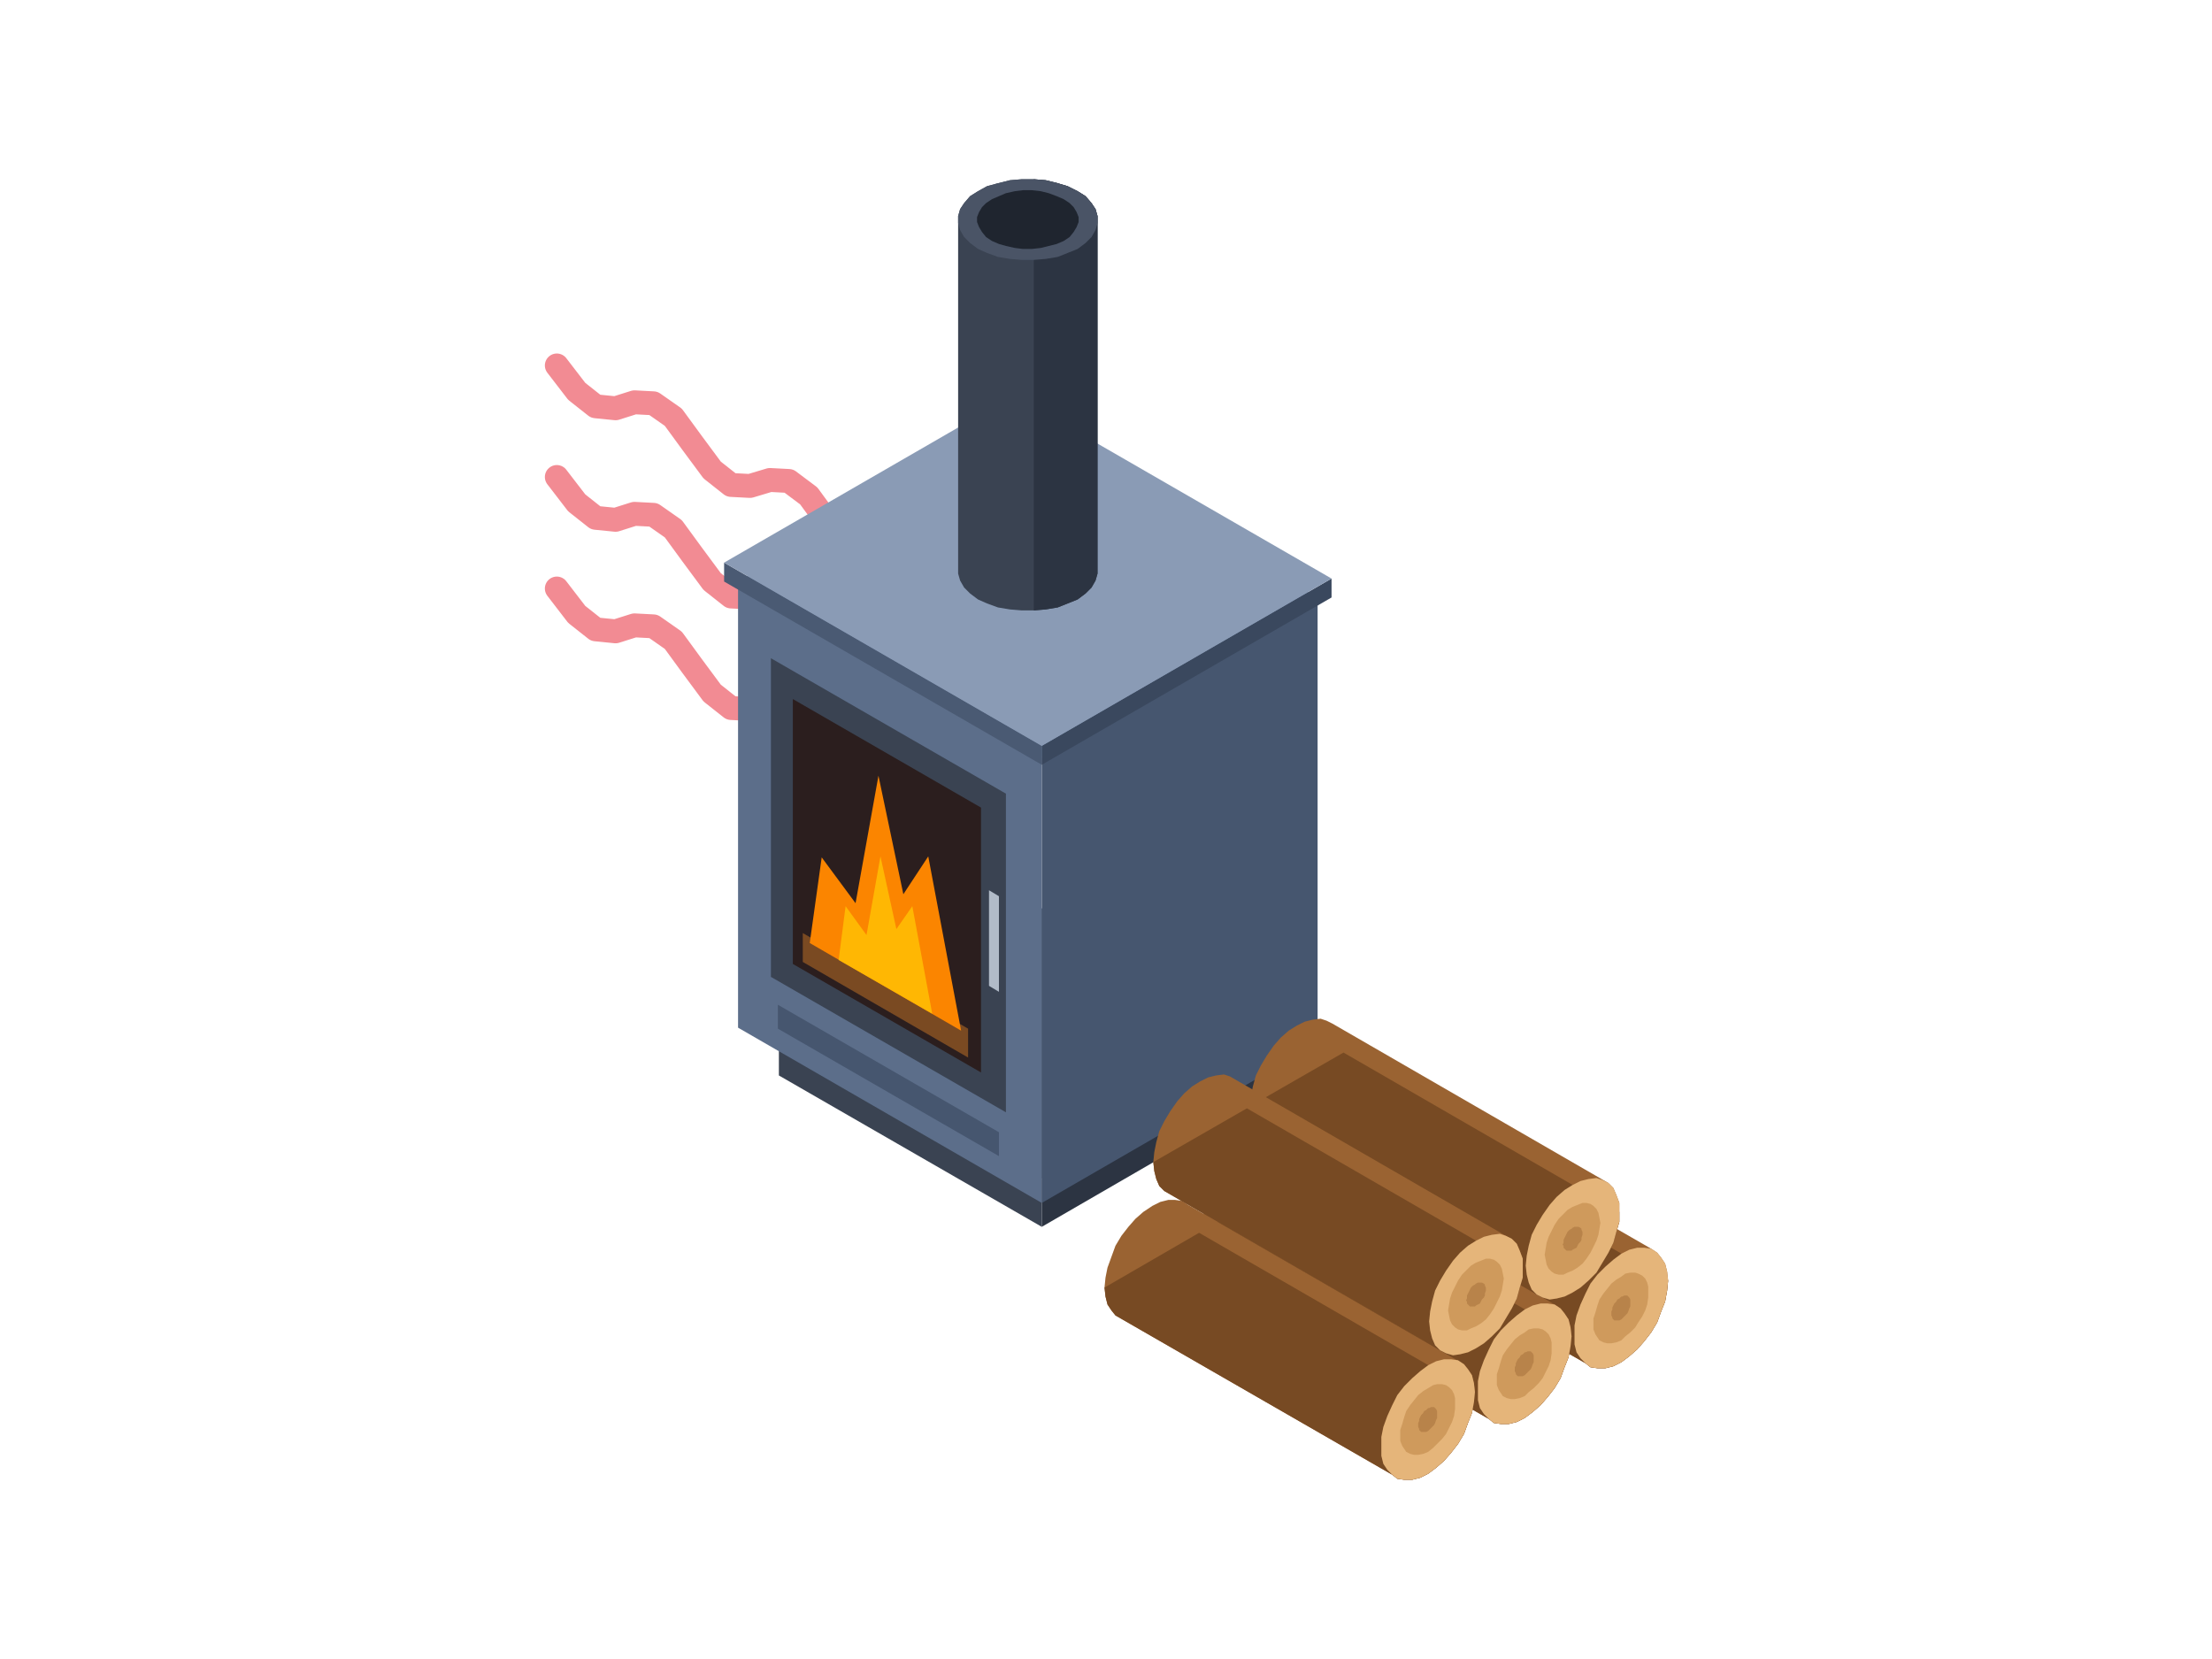
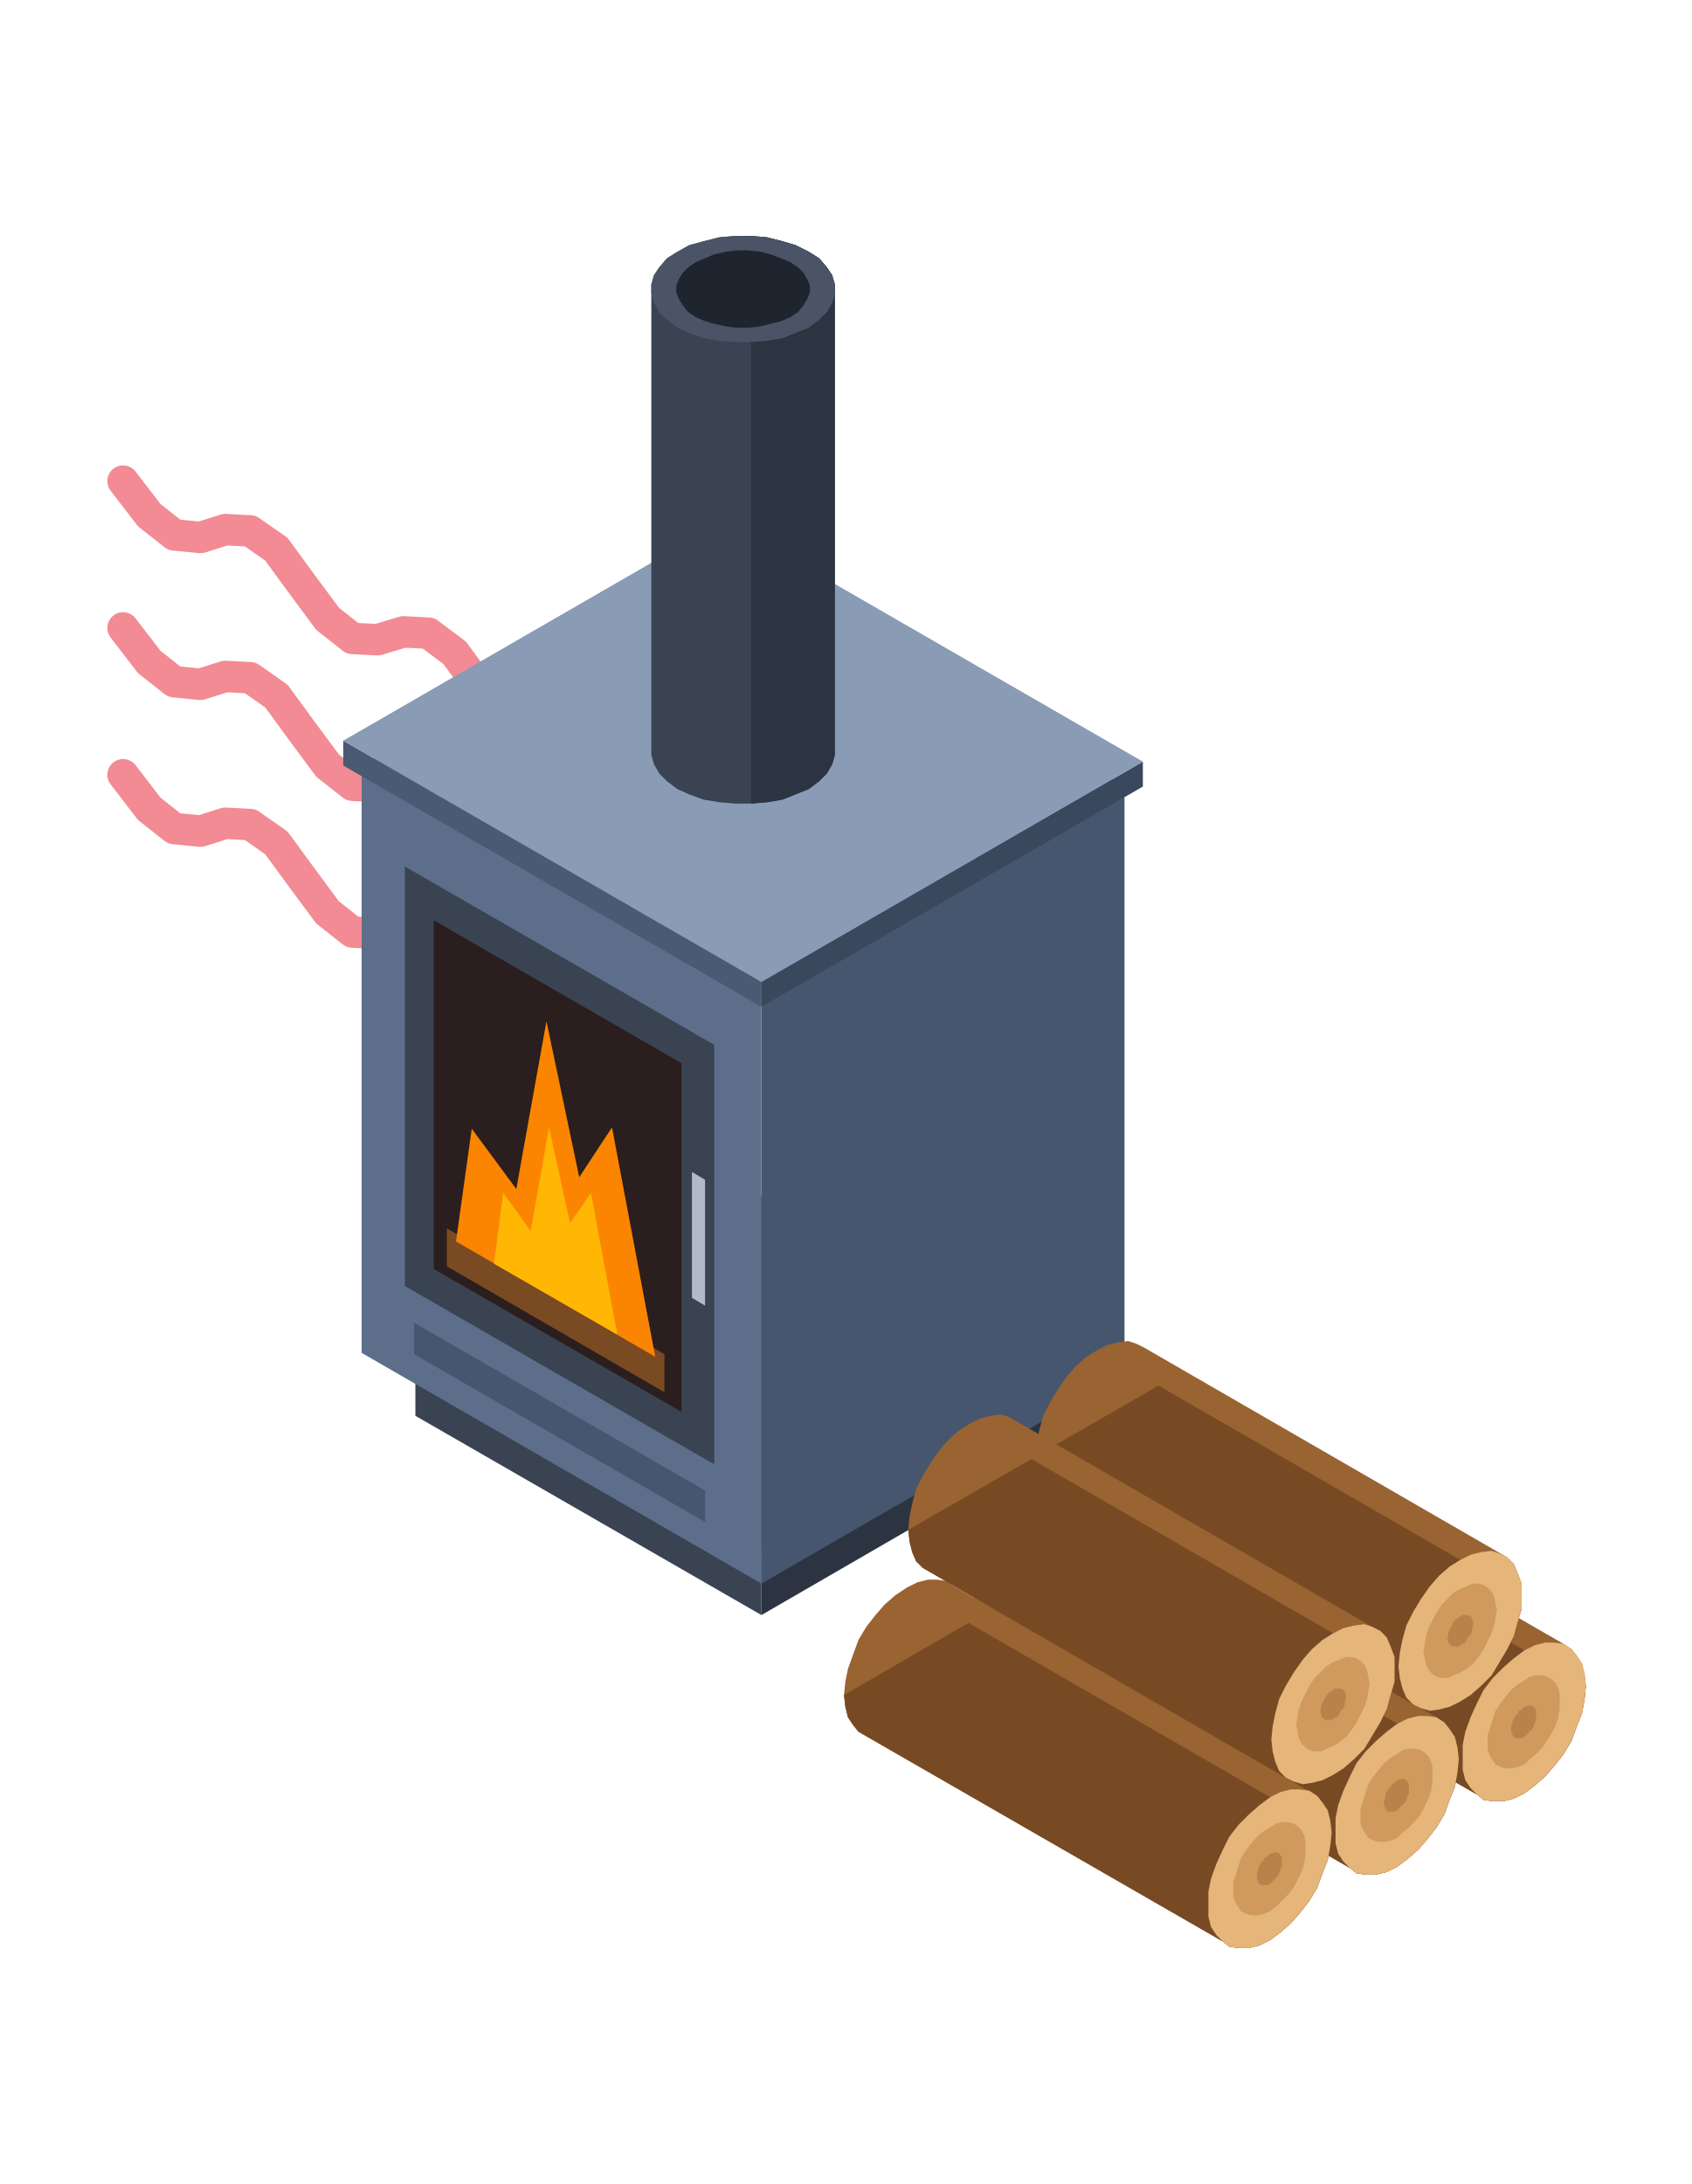
- <svg xmlns="http://www.w3.org/2000/svg" preserveAspectRatio="none" overflow="visible" style="display: block;" width="444" height="333" viewBox="0 0 444 333" fill="none">
+ <svg xmlns="http://www.w3.org/2000/svg" preserveAspectRatio="none" overflow="hidden" style="display: block;" width="258" height="333" viewBox="93 0 258 333" fill="none">
  <g id="poele-ou-insert-a-bois (1) 1">
    <path id="Vector" d="M166.134 149.51L162.336 144.313L158.338 141.315L154.541 141.115L150.543 142.315L146.745 142.115L142.947 139.116L138.95 133.72L135.152 128.523L131.155 125.724L127.357 125.525L123.559 126.724L119.562 126.324L115.764 123.326L111.766 118.129" stroke-width="4.797" stroke-linecap="round" stroke-linejoin="round" stroke="#F28B93" />
    <path id="Vector_2" d="M166.134 127.124L162.336 121.927L158.338 118.929L154.541 118.729L150.543 119.928L146.745 119.728L142.947 116.73L138.95 111.333L135.152 106.136L131.155 103.338L127.357 103.138L123.559 104.337L119.562 103.938L115.764 100.939L111.766 95.743" stroke-width="4.797" stroke-linecap="round" stroke-linejoin="round" stroke="#F28B93" />
    <path id="Vector_3" d="M166.134 104.737L162.336 99.54L158.338 96.542L154.541 96.342L150.543 97.541L146.745 97.341L142.947 94.343L138.95 88.947L135.152 83.75L131.155 80.951L127.357 80.751L123.559 81.951L119.562 81.551L115.764 78.553L111.766 73.356" stroke-width="4.797" stroke-linecap="round" stroke-linejoin="round" stroke="#F28B93" />
    <path id="Vector_4" d="M256.08 219.068L209.108 246.252V236.658L256.08 209.474V219.068Z" fill="#2C3442" />
    <path id="Vector_5" d="M156.339 215.87L209.108 246.252V236.658L156.339 206.276V215.87Z" fill="#3A4352" />
    <path id="Vector_6" d="M203.511 179.092L256.08 209.474L209.108 236.658L156.339 206.276L203.511 179.092Z" fill="#4A5466" />
    <path id="Vector_7" d="M264.474 209.474L209.108 241.455V151.909L264.474 119.928V209.474Z" fill="#46566F" />
    <path id="Vector_8" d="M148.144 206.276L209.108 241.455V151.909L148.144 116.73V206.276Z" fill="#5C6E8A" />
    <path id="Vector_9" d="M203.511 84.749L264.474 119.928L209.108 151.909L148.144 116.73L203.511 84.749Z" fill="#7A8CA8" />
    <path id="Vector_10" d="M267.273 119.928L209.108 153.508V149.71L267.273 116.13V119.928Z" fill="#3A485E" />
    <path id="Vector_11" d="M145.346 116.73L209.108 153.508V149.71L145.346 112.932V116.73Z" fill="#4A5A73" />
    <path id="Vector_12" d="M203.511 79.352L267.273 116.13L209.108 149.71L145.346 112.932L203.511 79.352Z" fill="#8A9BB5" />
    <path id="Vector_13" d="M154.74 196.082L201.912 223.266V159.304L154.74 132.121V196.082Z" fill="#3A4352" />
    <path id="Vector_14" d="M159.138 193.484L196.915 215.271V162.103L159.138 140.316V193.484Z" fill="#2B1E1E" />
    <path id="Vector_15" d="M161.137 193.084L194.317 212.273V206.476L161.137 187.288V193.084Z" fill="#7A4A22" />
    <path id="Vector_16" d="M162.536 189.286L164.934 172.097L171.73 181.291L176.327 155.706L181.324 179.492L186.321 171.897L192.917 206.876L162.536 189.286Z" fill="#FB8500" />
    <path id="Vector_17" d="M168.332 192.684L169.731 181.891L173.929 187.687L176.727 171.897L179.925 186.488L183.123 181.891L187.121 203.478L168.332 192.684Z" fill="#FFB703" />
    <path id="Vector_18" d="M198.514 197.881L200.513 199.08V179.892L198.514 178.693V197.881Z" fill="#B1BBC8" />
    <path id="Vector_19" d="M156.14 206.476L200.513 232.061V227.264L156.14 201.679V206.476Z" fill="#46566F" />
    <path id="Vector_20" d="M192.318 43.374L192.718 41.975L193.517 40.776L194.716 39.376L196.315 38.377L198.114 37.377L200.313 36.778L202.712 36.178L205.11 35.978H207.509L209.907 36.178L212.306 36.778L214.305 37.377L216.303 38.377L217.902 39.376L219.102 40.776L219.901 41.975L220.301 43.374V115.131L219.901 116.53L219.102 117.929L217.902 119.128L216.303 120.328L214.305 121.127L212.306 121.927L209.907 122.327L207.509 122.526H205.11L202.712 122.327L200.313 121.927L198.114 121.127L196.315 120.328L194.716 119.128L193.517 117.929L192.718 116.53L192.318 115.131V113.732V43.374Z" fill="#3A4352" />
    <path id="Vector_21" d="M207.509 35.978L209.907 36.178L212.306 36.778L214.305 37.377L216.303 38.377L217.902 39.376L219.102 40.776L219.901 41.975L220.301 43.374V115.131L219.901 116.53L219.102 117.929L217.902 119.128L216.303 120.328L214.305 121.127L212.306 121.927L209.907 122.327L207.509 122.526V35.978Z" fill="#2C3442" />
    <path id="Vector_22" d="M216.303 49.97L214.305 50.77L212.306 51.569L209.907 51.969L207.509 52.169H205.11L202.712 51.969L200.313 51.569L198.114 50.77L196.315 49.97L194.716 48.771L193.517 47.571L192.718 46.172L192.318 44.773V43.374L192.718 41.975L193.517 40.776L194.716 39.376L196.315 38.377L198.114 37.377L200.313 36.778L202.712 36.178L205.11 35.978H207.509L209.907 36.178L212.306 36.778L214.305 37.377L216.303 38.377L217.902 39.376L219.102 40.776L219.901 41.975L220.301 43.374V44.773L219.901 46.172L219.102 47.571L217.902 48.771L216.303 49.97Z" fill="#4A5466" />
    <path id="Vector_23" d="M213.505 48.371L212.106 48.971L210.507 49.37L208.908 49.77L207.109 49.97H205.31L203.711 49.77L201.912 49.37L200.513 48.971L199.114 48.371L197.914 47.571L197.115 46.572L196.515 45.573L196.116 44.573V43.574L196.515 42.574L197.115 41.575L197.914 40.776L199.114 39.976L200.513 39.376L201.912 38.777L203.711 38.377L205.31 38.177H207.109L208.908 38.377L210.507 38.777L212.106 39.376L213.505 39.976L214.704 40.776L215.504 41.575L216.104 42.574L216.503 43.574V44.573L216.104 45.573L215.504 46.572L214.704 47.571L213.505 48.371Z" fill="#1F252F" />
    <path id="Vector_24" d="M260.477 236.058L260.677 234.059L261.077 232.061L261.876 229.862L262.676 227.663L263.875 225.664L265.274 223.866L266.673 222.267L268.272 220.867L270.071 219.668L271.67 218.869L273.269 218.469H274.668L276.068 218.669L277.267 219.468L331.434 250.649L332.634 251.449L333.433 252.448L334.233 253.648L334.632 255.247L334.832 257.046L334.632 259.044L334.233 261.243L333.433 263.242L332.634 265.441L331.434 267.439L330.035 269.238L328.636 270.837L327.037 272.236L325.438 273.436L323.839 274.235L322.24 274.635H320.641L319.242 274.435L318.242 273.636L263.875 242.454L262.676 241.655L261.876 240.655L261.077 239.456L260.677 237.857L260.477 236.058Z" fill="#9A6332" />
    <path id="Vector_25" d="M260.477 236.058L279.465 225.065L334.832 257.046L334.632 259.044L334.233 261.243L333.433 263.242L332.634 265.441L331.434 267.439L330.035 269.238L328.636 270.837L327.037 272.237L325.438 273.436L323.839 274.235L322.24 274.635H320.641L319.242 274.435L318.242 273.636L263.875 242.454L262.676 241.655L261.876 240.655L261.077 239.456L260.677 237.857L260.477 236.058Z" fill="#774A23" />
    <path id="Vector_26" d="M316.044 268.039V266.04L316.443 264.041L317.243 261.843L318.242 259.644L319.242 257.645L320.641 255.846L322.24 254.247L323.839 252.848L325.438 251.649L327.037 250.849L328.636 250.45H330.035L331.434 250.649L332.634 251.449L333.433 252.448L334.233 253.648L334.632 255.247L334.832 257.046L334.632 259.044L334.233 261.243L333.433 263.242L332.634 265.441L331.434 267.439L330.035 269.238L328.636 270.837L327.037 272.237L325.438 273.436L323.839 274.235L322.24 274.635H320.641L319.242 274.435L318.242 273.636L317.243 272.636L316.443 271.437L316.044 269.838V268.039Z" fill="#E5B57A" />
    <path id="Vector_27" d="M319.841 265.84V264.641L320.241 263.442L320.641 262.043L321.041 260.843L321.84 259.644L322.64 258.645L323.439 257.645L324.438 256.846L325.438 256.246L326.237 255.646L327.237 255.447H328.236L328.836 255.646L329.635 256.046L330.235 256.646L330.635 257.445L330.835 258.245V259.444V260.444L330.635 261.843L330.235 263.042L329.635 264.241L328.836 265.441L328.236 266.44L327.237 267.439L326.237 268.239L325.438 269.038L324.438 269.438L323.439 269.638H322.64L321.84 269.438L321.041 269.038L320.641 268.439L320.241 267.839L319.841 266.84V265.84Z" fill="#CF9A5C" />
    <path id="Vector_28" d="M323.439 263.642V263.242L323.639 262.842V262.442L323.839 262.043L324.039 261.643L324.438 261.243L324.638 260.843L325.038 260.643L325.438 260.244H325.638L326.038 260.044H326.437H326.637L326.837 260.244L327.037 260.444L327.237 260.843V261.043V261.443V261.843V262.243L327.037 262.642L326.837 263.242L326.637 263.642L326.437 263.842L326.038 264.241L325.638 264.641L325.438 264.841L325.038 265.041H324.638H324.438H324.039L323.839 264.841L323.639 264.641V264.441L323.439 264.041V263.642Z" fill="#B8834A" />
    <path id="Vector_29" d="M241.089 247.252L241.288 245.253L241.688 243.254L242.488 241.055L243.287 238.857L244.486 236.858L245.886 235.059L247.285 233.46L248.884 232.061L250.683 230.861L252.282 230.062L253.881 229.662H255.28L256.679 229.862L257.878 230.661L312.046 261.843L313.245 262.642L314.045 263.642L314.844 264.841L315.244 266.44L315.444 268.239L315.244 270.238L314.844 272.436L314.045 274.435L313.245 276.634L312.046 278.633L310.647 280.432L309.248 282.031L307.649 283.43L306.05 284.629L304.45 285.429L302.851 285.828H301.252L299.853 285.628L298.854 284.829L243.287 252.848L242.488 251.849L241.688 250.649L241.288 249.05L241.089 247.252Z" fill="#9A6332" />
    <path id="Vector_30" d="M241.089 247.252L260.077 236.258L315.444 268.239L315.244 270.238L314.844 272.436L314.045 274.435L313.245 276.634L312.046 278.633L310.647 280.432L309.248 282.031L307.649 283.43L306.05 284.629L304.45 285.429L302.851 285.828H301.252L299.853 285.628L298.854 284.829L243.287 252.848L242.488 251.849L241.688 250.649L241.288 249.05L241.089 247.252Z" fill="#774A23" />
    <path id="Vector_31" d="M296.655 279.232V277.233L297.055 275.235L297.854 273.036L298.854 270.837L299.853 268.839L301.252 267.04L302.851 265.441L304.45 264.041L306.05 262.842L307.649 262.043L309.248 261.643H310.647L312.046 261.843L313.245 262.642L314.045 263.642L314.844 264.841L315.244 266.44L315.444 268.239L315.244 270.238L314.844 272.436L314.045 274.435L313.245 276.634L312.046 278.633L310.647 280.432L309.248 282.031L307.649 283.43L306.05 284.629L304.45 285.429L302.851 285.828H301.252L299.853 285.628L298.854 284.829L297.854 283.83L297.055 282.63L296.655 281.031V279.232Z" fill="#E5B57A" />
    <path id="Vector_32" d="M300.453 277.034V275.834L300.853 274.635L301.252 273.236L301.652 272.037L302.452 270.837L303.251 269.838L304.051 268.839L305.05 268.039L306.05 267.439L306.849 266.84L307.848 266.64H308.848L309.647 266.84L310.247 267.24L310.847 267.839L311.246 268.639L311.446 269.438V270.637V271.637L311.246 273.036L310.847 274.235L310.247 275.435L309.647 276.634L308.848 277.633L307.848 278.633L306.849 279.432L306.05 280.232L305.05 280.631L304.051 280.831H303.251L302.452 280.631L301.652 280.232L301.252 279.632L300.853 279.032L300.453 278.033V277.034Z" fill="#CF9A5C" />
    <path id="Vector_33" d="M304.051 274.835V274.435L304.251 274.035V273.636L304.45 273.236L304.65 272.836L305.05 272.436L305.25 272.037L305.65 271.837L306.05 271.437H306.249L306.649 271.237H307.049H307.249L307.449 271.437L307.649 271.637L307.848 272.037V272.236V272.636V273.036V273.436L307.649 273.836L307.449 274.435L307.249 274.835L307.049 275.035L306.649 275.435L306.249 275.834L306.05 276.034L305.65 276.234H305.25H305.05H304.65L304.45 276.034L304.251 275.834V275.634L304.051 275.235V274.835Z" fill="#B8834A" />
    <path id="Vector_34" d="M250.883 222.067L251.083 220.068L251.482 218.069L252.082 215.87L253.081 213.872L254.281 211.873L255.68 209.874L257.079 208.275L258.678 206.876L260.277 205.876L261.876 205.077L263.475 204.677L265.074 204.477L266.273 204.877L267.473 205.477L322.839 237.457L323.839 238.457L324.438 239.856L325.038 241.455V243.254V245.253L324.438 247.252L323.839 249.45L322.839 251.449L321.64 253.448L320.441 255.447L318.842 257.046L317.243 258.445L315.644 259.444L314.045 260.244L312.446 260.643L311.047 260.843L309.647 260.444L308.448 259.844L253.081 227.863L252.082 226.864L251.482 225.465L251.083 223.866L250.883 222.067Z" fill="#9A6332" />
    <path id="Vector_35" d="M250.883 222.067L269.671 211.273L325.038 243.254V245.253L324.438 247.252L323.839 249.45L322.839 251.449L321.64 253.448L320.441 255.447L318.842 257.046L317.243 258.445L315.644 259.444L314.045 260.244L312.446 260.643L311.047 260.843L309.647 260.444L308.448 259.844L253.081 227.863L252.082 226.864L251.482 225.465L251.083 223.866L250.883 222.067Z" fill="#774A23" />
    <path id="Vector_36" d="M306.249 254.047L306.449 252.049L306.849 250.05L307.449 247.851L308.448 245.852L309.647 243.854L311.047 241.855L312.446 240.256L314.045 238.857L315.644 237.857L317.243 237.058L318.842 236.658L320.441 236.458L321.64 236.858L322.839 237.457L323.839 238.457L324.438 239.856L325.038 241.455V243.254V245.253L324.438 247.251L323.839 249.45L322.839 251.449L321.64 253.448L320.441 255.447L318.842 257.046L317.243 258.445L315.644 259.444L314.045 260.244L312.446 260.643L311.047 260.843L309.647 260.444L308.448 259.844L307.449 258.845L306.849 257.445L306.449 255.846L306.249 254.047Z" fill="#E5B57A" />
    <path id="Vector_37" d="M310.047 251.849L310.247 250.649L310.447 249.45L310.847 248.251L311.446 247.052L312.046 245.852L312.845 244.653L313.845 243.654L314.644 242.854L315.644 242.255L316.643 241.855L317.643 241.455H318.442L319.242 241.655L319.841 242.055L320.441 242.654L320.841 243.454L321.041 244.453L321.24 245.453L321.041 246.652L320.841 247.851L320.441 249.05L319.841 250.25L319.242 251.449L318.442 252.648L317.643 253.648L316.643 254.447L315.644 255.047L314.644 255.447L313.845 255.846H312.845L312.046 255.646L311.446 255.247L310.847 254.647L310.447 253.848L310.247 252.848L310.047 251.849Z" fill="#CF9A5C" />
    <path id="Vector_38" d="M313.645 249.85L313.845 249.45V248.851L314.045 248.451L314.245 248.051L314.444 247.651L314.644 247.252L315.044 246.852L315.444 246.652L315.644 246.452L316.044 246.252H316.443H316.643H316.843L317.243 246.452L317.443 246.652V246.852L317.643 247.252V247.451V247.851L317.443 248.451V248.851L317.243 249.25L316.843 249.65L316.643 250.05L316.443 250.45L316.044 250.649L315.644 250.849L315.444 251.049H315.044H314.644H314.444L314.245 250.849L314.045 250.649L313.845 250.45V250.05L313.645 249.85Z" fill="#B8834A" />
    <path id="Vector_39" d="M221.7 258.445L221.9 256.446L222.3 254.447L223.099 252.249L223.899 250.05L225.098 248.051L226.497 246.252L227.896 244.653L229.495 243.254L231.294 242.055L232.893 241.255L234.492 240.855H235.892L237.291 241.055L238.49 241.855L293.857 273.836L294.656 274.835L295.456 276.034L295.856 277.633L296.056 279.432L295.856 281.431L295.456 283.63L294.656 285.628L293.857 287.827L292.658 289.826L291.258 291.625L289.859 293.224L288.26 294.623L286.661 295.822L285.062 296.622L283.463 297.022H281.864L280.465 296.822L279.465 296.022L223.899 264.041L223.099 263.042L222.3 261.843L221.9 260.244L221.7 258.445Z" fill="#9A6332" />
    <path id="Vector_40" d="M221.7 258.445L240.689 247.451L296.056 279.432L295.856 281.431L295.456 283.63L294.656 285.628L293.857 287.827L292.658 289.826L291.258 291.625L289.859 293.224L288.26 294.623L286.661 295.822L285.062 296.622L283.463 297.022H281.864L280.465 296.822L279.465 296.022L223.899 264.041L223.099 263.042L222.3 261.843L221.9 260.244L221.7 258.445Z" fill="#774A23" />
    <path id="Vector_41" d="M277.267 290.426V288.427L277.667 286.428L278.466 284.229L279.465 282.031L280.465 280.032L281.864 278.233L283.463 276.634L285.062 275.235L286.661 274.035L288.26 273.236L289.859 272.836H291.258L292.658 273.036L293.857 273.836L294.656 274.835L295.456 276.034L295.856 277.633L296.056 279.432L295.856 281.431L295.456 283.63L294.656 285.628L293.857 287.827L292.658 289.826L291.258 291.625L289.859 293.224L288.26 294.623L286.661 295.822L285.062 296.622L283.463 297.022H281.864L280.465 296.822L279.465 296.022L278.466 295.023L277.667 293.824L277.267 292.225V290.426Z" fill="#E5B57A" />
    <path id="Vector_42" d="M281.065 288.227V287.028L281.464 285.828L281.864 284.429L282.264 283.23L283.063 282.031L283.863 281.031L284.662 280.032L285.662 279.232L286.661 278.633L287.661 278.033L288.46 277.833H289.459L290.259 278.033L290.859 278.433L291.458 279.032L291.858 279.832L292.058 280.631V281.831V282.83L291.858 284.229L291.458 285.429L290.859 286.628L290.259 287.827L289.459 288.827L288.46 289.826L287.661 290.625L286.661 291.425L285.662 291.825L284.662 292.025H283.863L283.063 291.825L282.264 291.425L281.864 290.825L281.464 290.226L281.065 289.226V288.227Z" fill="#CF9A5C" />
    <path id="Vector_43" d="M284.662 286.028V285.628L284.862 285.229V284.829L285.062 284.429L285.262 284.029L285.662 283.63L285.862 283.23L286.261 283.03L286.661 282.63H286.861L287.261 282.43H287.661H287.86L288.06 282.63L288.26 282.83L288.46 283.23V283.43V283.83V284.229V284.629L288.26 285.029L288.06 285.628L287.86 286.028L287.661 286.228L287.261 286.628L286.861 287.028L286.661 287.227L286.261 287.427H285.862H285.662H285.262L285.062 287.227L284.862 287.028V286.828L284.662 286.428V286.028Z" fill="#B8834A" />
    <path id="Vector_44" d="M231.494 233.26L231.694 231.261L232.094 229.262L232.694 227.064L233.693 225.065L234.892 223.066L236.291 221.067L237.691 219.468L239.29 218.069L240.889 217.07L242.488 216.27L244.087 215.87L245.686 215.67L246.885 216.07L302.252 248.051L303.451 248.651L304.45 249.65L305.05 251.049L305.65 252.648V254.447V256.446L305.05 258.445L304.45 260.643L303.451 262.642L302.252 264.641L301.053 266.64L299.453 268.239L297.854 269.638L296.255 270.637L294.656 271.437L293.057 271.837L291.658 272.037L290.259 271.637L289.06 271.037L233.693 239.056L232.694 238.057L232.094 236.658L231.694 235.059L231.494 233.26Z" fill="#9A6332" />
    <path id="Vector_45" d="M231.494 233.26L250.283 222.466L305.65 254.447V256.446L305.05 258.445L304.45 260.643L303.451 262.642L302.252 264.641L301.053 266.64L299.453 268.239L297.854 269.638L296.255 270.637L294.656 271.437L293.057 271.837L291.658 272.037L290.259 271.637L289.06 271.037L233.693 239.056L232.694 238.057L232.094 236.658L231.694 235.059L231.494 233.26Z" fill="#774A23" />
    <path id="Vector_46" d="M286.861 265.241L287.061 263.242L287.461 261.243L288.06 259.044L289.06 257.046L290.259 255.047L291.658 253.048L293.057 251.449L294.656 250.05L296.255 249.05L297.854 248.251L299.453 247.851L301.053 247.651L302.252 248.051L303.451 248.651L304.45 249.65L305.05 251.049L305.65 252.648V254.447V256.446L305.05 258.445L304.45 260.643L303.451 262.642L302.252 264.641L301.053 266.64L299.453 268.239L297.854 269.638L296.255 270.637L294.656 271.437L293.057 271.837L291.658 272.037L290.259 271.637L289.06 271.037L288.06 270.038L287.461 268.639L287.061 267.04L286.861 265.241Z" fill="#E5B57A" />
    <path id="Vector_47" d="M290.659 263.042L290.859 261.843L291.059 260.643L291.458 259.444L292.058 258.245L292.658 257.046L293.457 255.846L294.456 254.847L295.256 254.047L296.255 253.448L297.255 253.048L298.254 252.648H299.054L299.853 252.848L300.453 253.248L301.053 253.848L301.452 254.647L301.652 255.646L301.852 256.646L301.652 257.845L301.452 259.044L301.053 260.244L300.453 261.443L299.853 262.642L299.054 263.842L298.254 264.841L297.255 265.64L296.255 266.24L295.256 266.64L294.456 267.04H293.457L292.658 266.84L292.058 266.44L291.458 265.84L291.059 265.041L290.859 264.041L290.659 263.042Z" fill="#CF9A5C" />
    <path id="Vector_48" d="M294.257 261.043L294.456 260.643V260.044L294.656 259.644L294.856 259.244L295.056 258.845L295.256 258.445L295.656 258.045L296.056 257.845L296.255 257.645L296.655 257.445H297.055H297.255H297.455L297.854 257.645L298.054 257.845V258.045L298.254 258.445V258.645V259.044L298.054 259.644V260.044L297.854 260.444L297.455 260.843L297.255 261.243L297.055 261.643L296.655 261.843L296.255 262.043L296.056 262.242H295.656H295.256H295.056L294.856 262.043L294.656 261.843L294.456 261.643V261.243L294.257 261.043Z" fill="#B8834A" />
  </g>
</svg>
